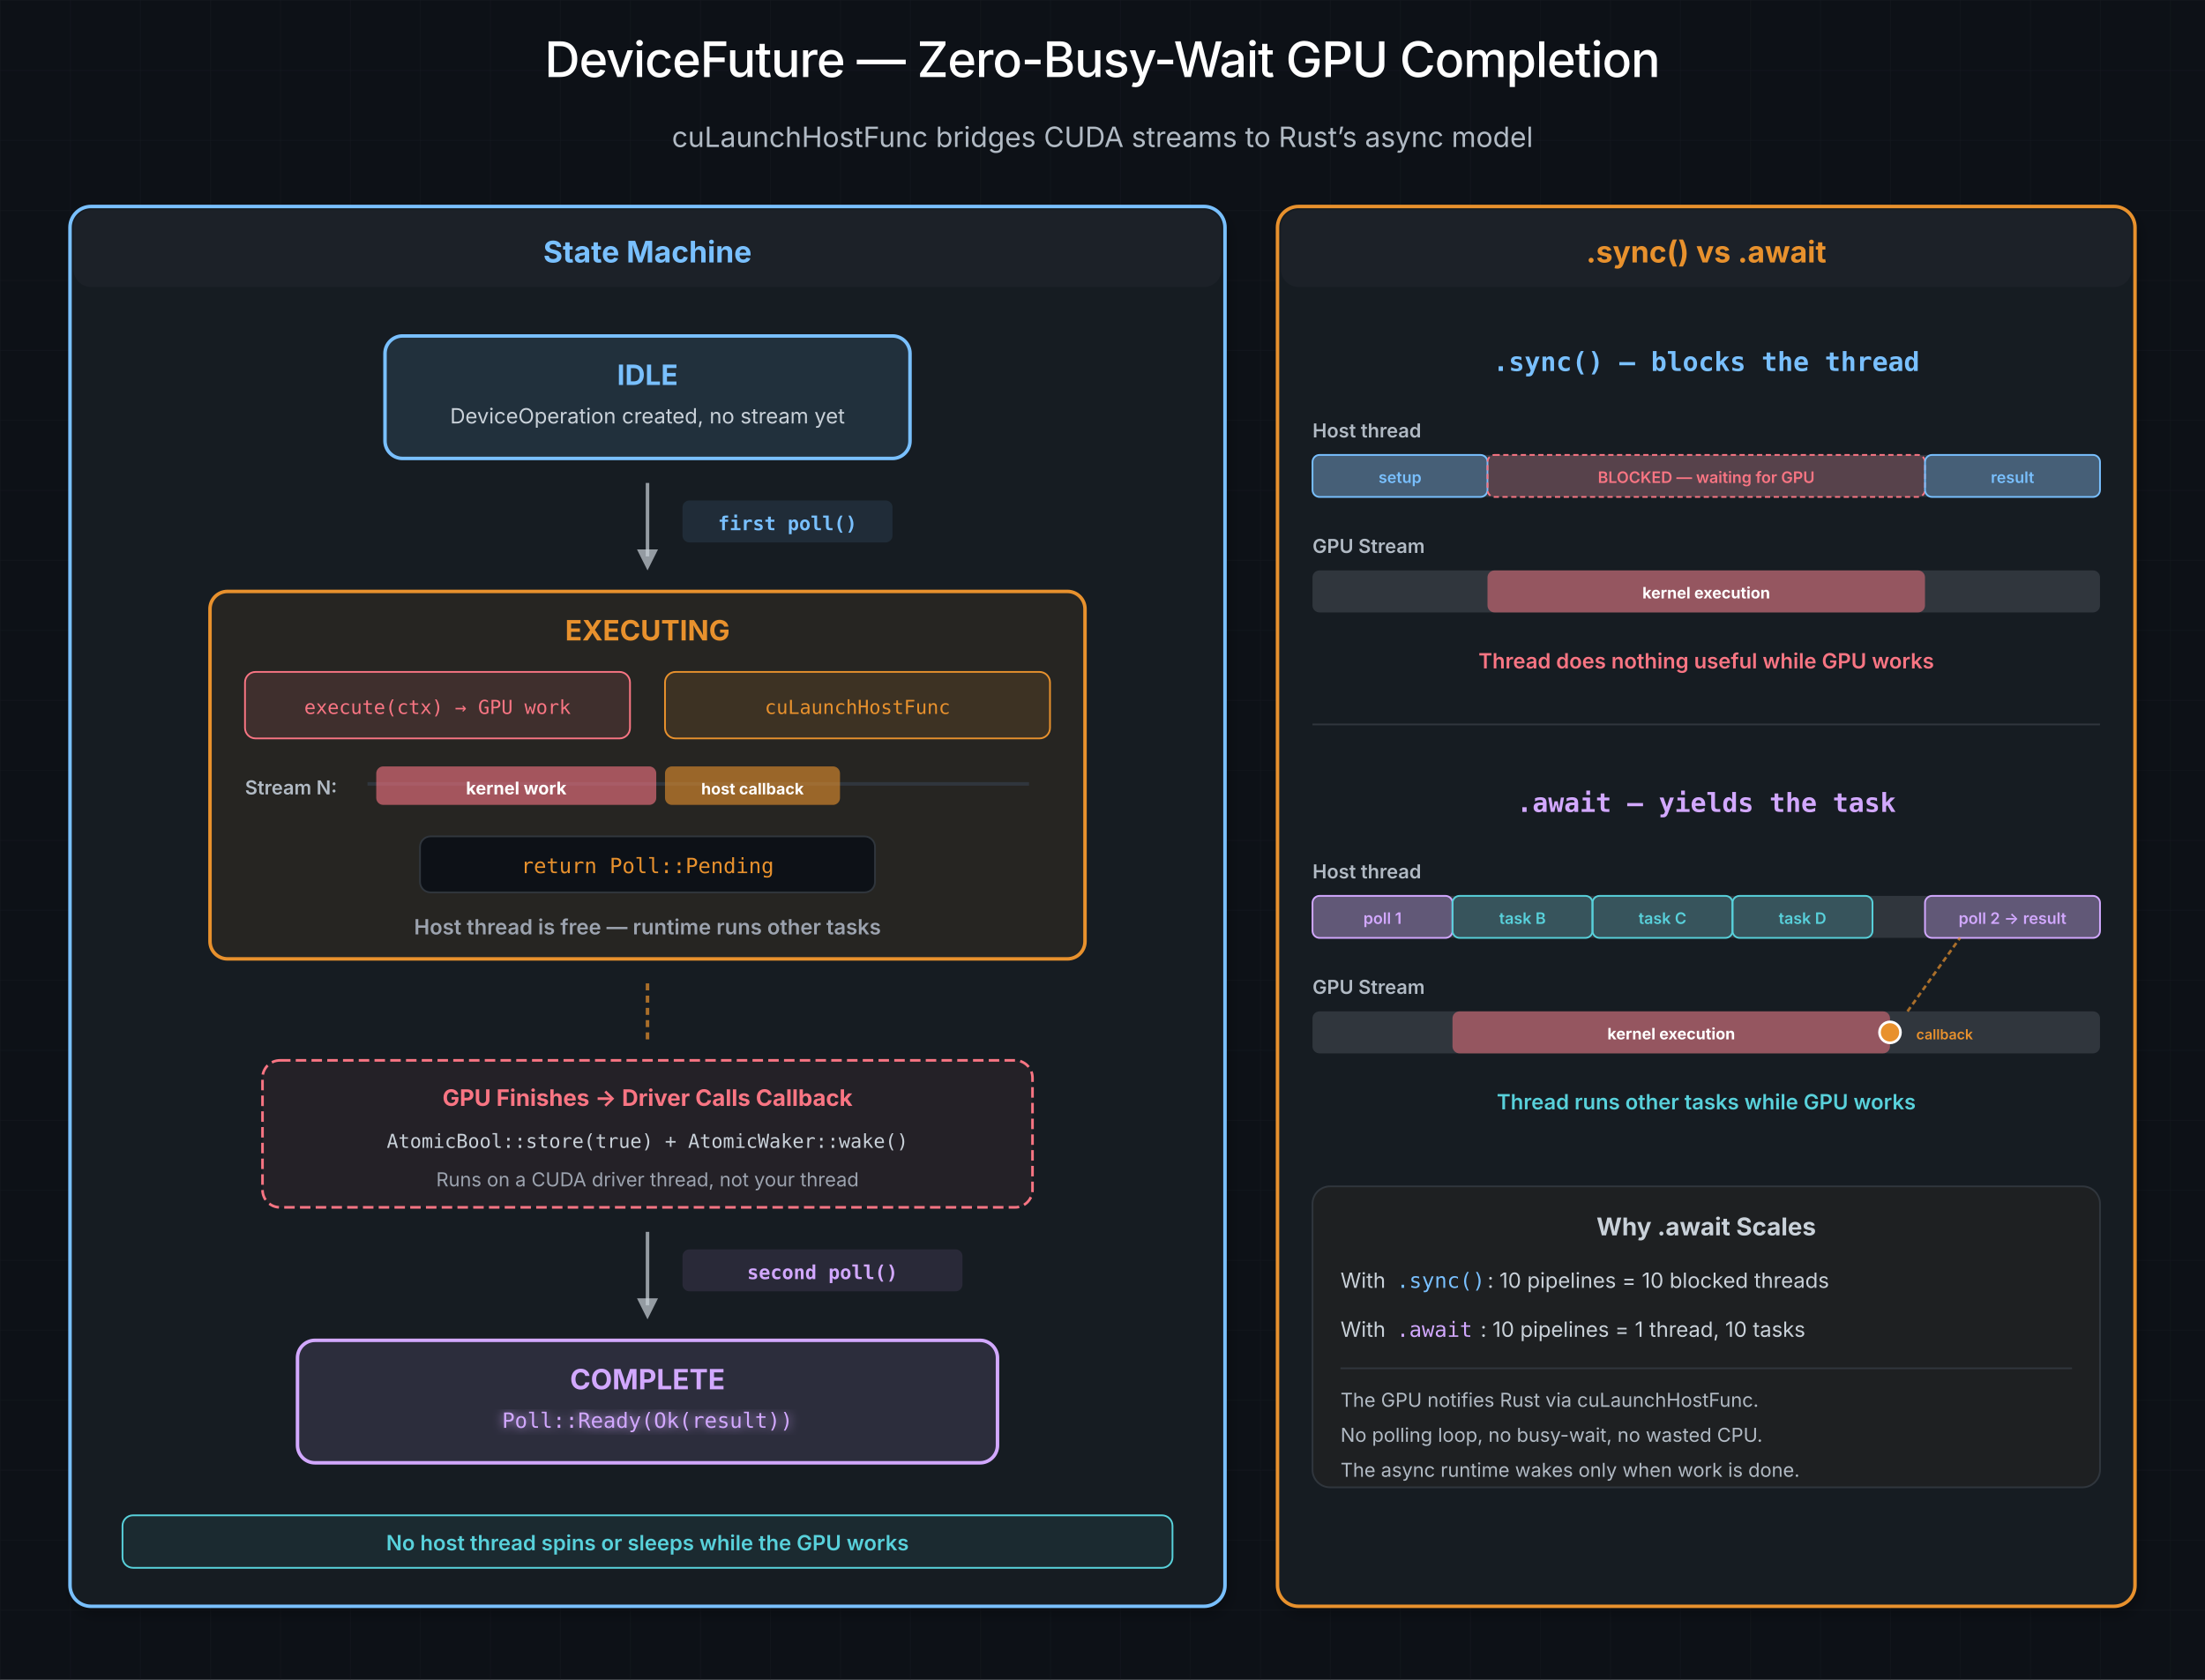
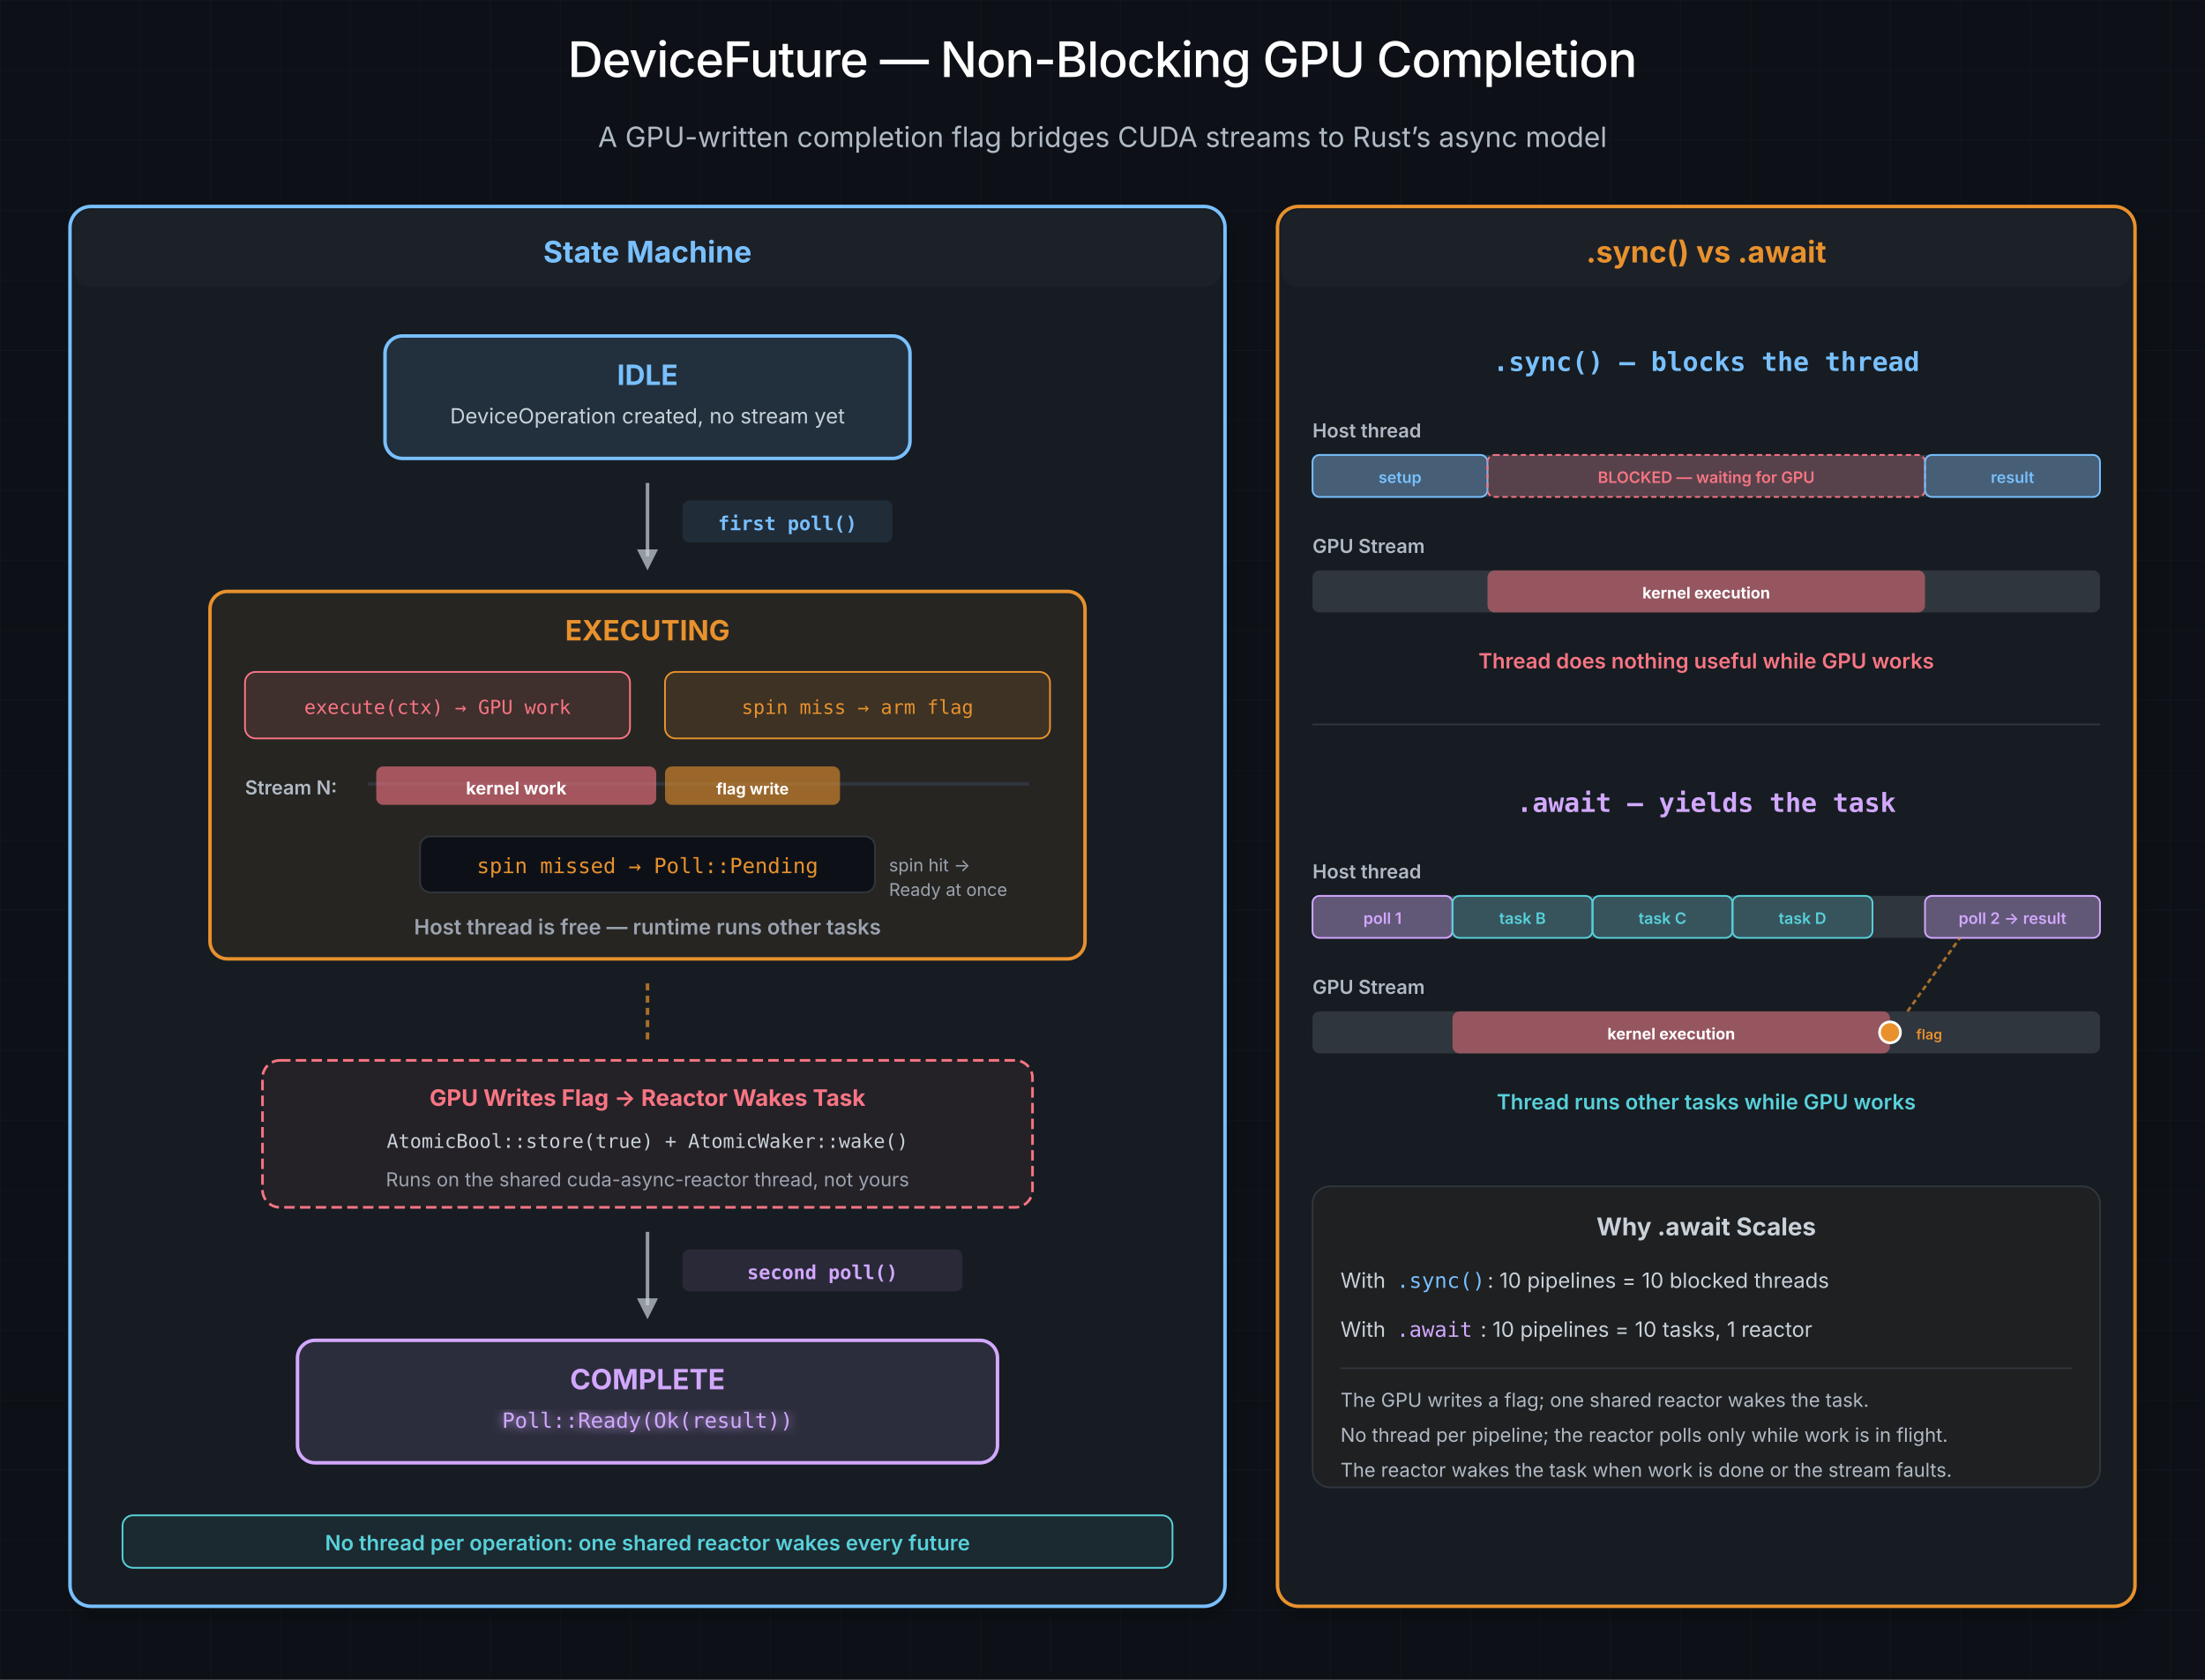
<svg xmlns="http://www.w3.org/2000/svg" viewBox="0 0 1260 960" font-family="'NVIDIA', 'Inter', 'SF Pro Display', Arial, sans-serif">
  <defs>
    <style type="text/css">
      @font-face { font-family: 'NVIDIA'; font-style: normal; font-weight: 400; src: url('https://images.nvidia.com/etc/designs/nvidiaGDC/clientlibs_base/fonts/nvidia-sans/GLOBAL/NVIDIASans_W_Rg.woff2') format('woff2'); }
      @font-face { font-family: 'NVIDIA'; font-style: normal; font-weight: 700; src: url('https://images.nvidia.com/etc/designs/nvidiaGDC/clientlibs_base/fonts/nvidia-sans/GLOBAL/NVIDIASans_W_Bd.woff2') format('woff2'); }
      @font-face { font-family: 'RobotoMono'; font-style: normal; font-weight: 400; src: url('https://images.nvidia.com/etc/designs/nvidiaGDC/clientlibs_base/fonts/Roboto_Mono/static/RobotoMono-Regular.ttf') format('truetype'); }
    </style>
    <filter id="glow">
      <feGaussianBlur stdDeviation="3" result="coloredBlur" />
      <feMerge>
        <feMergeNode in="coloredBlur" />
        <feMergeNode in="SourceGraphic" />
      </feMerge>
    </filter>
    <filter id="softGlow">
      <feGaussianBlur stdDeviation="6" result="blur" />
      <feMerge>
        <feMergeNode in="blur" />
        <feMergeNode in="SourceGraphic" />
      </feMerge>
    </filter>
    <filter id="shadow">
      <feDropShadow dx="2" dy="4" stdDeviation="4" flood-opacity="0.3" />
    </filter>
    <pattern id="grid" width="40" height="40" patternUnits="userSpaceOnUse">
      <path d="M 40 0 L 0 0 0 40" fill="none" stroke="#1c2128" stroke-width="0.5" />
    </pattern>
    <linearGradient id="titleAccent" x1="0%" y1="0%" x2="100%" y2="0%">
      <stop offset="0%" stop-color="#79c0ff" />
      <stop offset="50%" stop-color="#e8912d" />
      <stop offset="100%" stop-color="#d2a8ff" />
    </linearGradient>
  </defs>
  <rect width="1260" height="960" fill="#0d1117" />
  <rect width="1260" height="960" fill="url(#grid)" opacity="0.5" />
-   <text x="630" y="44" text-anchor="middle" font-size="28" font-weight="500" fill="#ffffff" letter-spacing="-0.5">DeviceFuture — Zero-Busy-Wait GPU Completion</text>
+   <text x="630" y="44" text-anchor="middle" font-size="28" font-weight="500" fill="#ffffff" letter-spacing="-0.5">DeviceFuture — Non-Blocking GPU Completion</text>
  <line x1="280" y1="58" x2="980" y2="58" stroke="url(#titleAccent)" stroke-width="2" opacity="0.8" />
-   <text x="630" y="84" text-anchor="middle" font-size="16" fill="#b1bac4">cuLaunchHostFunc bridges CUDA streams to Rust’s async model</text>
+   <text x="630" y="84" text-anchor="middle" font-size="16" fill="#b1bac4">A GPU-written completion flag bridges CUDA streams to Rust’s async model</text>
  <g transform="translate(40, 118)">
    <rect width="660" height="800" rx="12" fill="#161b22" filter="url(#shadow)" />
    <rect width="660" height="800" rx="12" fill="none" stroke="#79c0ff" stroke-width="2" />
    <rect x="2" y="2" width="656" height="44" rx="10" fill="#1c2128" />
    <text x="330" y="32" text-anchor="middle" font-size="17" font-weight="700" fill="#79c0ff">State Machine</text>
    <g transform="translate(180, 74)">
      <rect width="300" height="70" rx="10" fill="rgba(121, 192, 255, 0.12)" stroke="#79c0ff" stroke-width="2" />
      <text x="150" y="28" text-anchor="middle" font-size="16" font-weight="700" fill="#79c0ff">IDLE</text>
      <text x="150" y="50" text-anchor="middle" font-size="12" fill="#c9d1d9">DeviceOperation created, no stream yet</text>
    </g>
    <line x1="330" y1="158" x2="330" y2="200" stroke="#c9d1d9" stroke-width="2" opacity="0.7" />
    <polygon points="324,196 330,208 336,196" fill="#c9d1d9" opacity="0.7" />
    <rect x="350" y="168" width="120" height="24" rx="4" fill="rgba(121, 192, 255, 0.1)" />
    <text x="410" y="185" text-anchor="middle" font-family="'RobotoMono', monospace" font-size="11" font-weight="600" fill="#79c0ff">first poll()</text>
    <g transform="translate(80, 220)">
      <rect width="500" height="210" rx="10" fill="rgba(232, 145, 45, 0.08)" stroke="#e8912d" stroke-width="2" />
      <text x="250" y="28" text-anchor="middle" font-size="16" font-weight="700" fill="#e8912d">EXECUTING</text>
      <g transform="translate(20, 46)">
        <rect width="220" height="38" rx="6" fill="rgba(249, 117, 131, 0.12)" stroke="#f97583" stroke-width="1" />
        <text x="110" y="24" text-anchor="middle" font-family="'RobotoMono', monospace" font-size="11" fill="#f97583">execute(ctx) → GPU work</text>
      </g>
      <g transform="translate(260, 46)">
        <rect width="220" height="38" rx="6" fill="rgba(232, 145, 45, 0.12)" stroke="#e8912d" stroke-width="1" />
-         <text x="110" y="24" text-anchor="middle" font-family="'RobotoMono', monospace" font-size="11" fill="#e8912d">cuLaunchHostFunc</text>
+         <text x="110" y="24" text-anchor="middle" font-family="'RobotoMono', monospace" font-size="11" fill="#e8912d">spin miss → arm flag</text>
      </g>
      <text x="20" y="116" font-size="11" font-weight="600" fill="#b1bac4">Stream N:</text>
      <line x1="90" y1="110" x2="468" y2="110" stroke="#30363d" stroke-width="2" />
      <rect x="95" y="100" width="160" height="22" rx="4" fill="#f97583" opacity="0.6" />
      <text x="175" y="116" text-anchor="middle" font-size="10" font-weight="700" fill="#fff">kernel work</text>
      <rect x="260" y="100" width="100" height="22" rx="4" fill="#e8912d" opacity="0.6" />
-       <text x="310" y="116" text-anchor="middle" font-size="9" font-weight="700" fill="#fff">host callback</text>
+       <text x="310" y="116" text-anchor="middle" font-size="9" font-weight="700" fill="#fff">flag write</text>
      <rect x="120" y="140" width="260" height="32" rx="6" fill="#0d1117" stroke="#30363d" stroke-width="1" />
-       <text x="250" y="161" text-anchor="middle" font-family="'RobotoMono', monospace" font-size="12" fill="#e8912d">return Poll::Pending</text>
+       <text x="250" y="161" text-anchor="middle" font-family="'RobotoMono', monospace" font-size="12" fill="#e8912d">spin missed → Poll::Pending</text>
+       <text x="388" y="160" font-size="10" fill="#9ca3af">spin hit →</text>
+       <text x="388" y="174" font-size="10" fill="#9ca3af">Ready at once</text>
      <text x="250" y="196" text-anchor="middle" font-size="12" font-weight="600" fill="#9ca3af">Host thread is free — runtime runs other tasks</text>
    </g>
    <line x1="330" y1="444" x2="330" y2="476" stroke="#e8912d" stroke-width="2" stroke-dasharray="4,3" opacity="0.7" />
    <g transform="translate(110, 488)">
      <rect width="440" height="84" rx="10" fill="rgba(249, 117, 131, 0.06)" stroke="#f97583" stroke-width="1.5" stroke-dasharray="6,3" />
-       <text x="220" y="26" text-anchor="middle" font-size="13" font-weight="700" fill="#f97583">GPU Finishes → Driver Calls Callback</text>
+       <text x="220" y="26" text-anchor="middle" font-size="13" font-weight="700" fill="#f97583">GPU Writes Flag → Reactor Wakes Task</text>
      <text x="220" y="50" text-anchor="middle" font-family="'RobotoMono', monospace" font-size="11" fill="#c9d1d9">AtomicBool::store(true) + AtomicWaker::wake()</text>
-       <text x="220" y="72" text-anchor="middle" font-size="11" fill="#9ca3af">Runs on a CUDA driver thread, not your thread</text>
+       <text x="220" y="72" text-anchor="middle" font-size="11" fill="#9ca3af">Runs on the shared cuda-async-reactor thread, not yours</text>
    </g>
    <line x1="330" y1="586" x2="330" y2="628" stroke="#c9d1d9" stroke-width="2" opacity="0.7" />
    <polygon points="324,624 330,636 336,624" fill="#c9d1d9" opacity="0.7" />
    <rect x="350" y="596" width="160" height="24" rx="4" fill="rgba(210, 168, 255, 0.1)" />
    <text x="430" y="613" text-anchor="middle" font-family="'RobotoMono', monospace" font-size="11" font-weight="600" fill="#d2a8ff">second poll()</text>
    <g transform="translate(130, 648)">
      <rect width="400" height="70" rx="10" fill="rgba(210, 168, 255, 0.12)" stroke="#d2a8ff" stroke-width="2" />
      <text x="200" y="28" text-anchor="middle" font-size="16" font-weight="700" fill="#d2a8ff">COMPLETE</text>
      <text x="200" y="50" text-anchor="middle" font-family="'RobotoMono', monospace" font-size="12" fill="#d2a8ff" filter="url(#glow)">Poll::Ready(Ok(result))</text>
    </g>
    <g transform="translate(30, 748)">
      <rect width="600" height="30" rx="6" fill="rgba(88, 209, 219, 0.08)" stroke="#58d1db" stroke-width="1" />
-       <text x="300" y="20" text-anchor="middle" font-size="12" font-weight="600" fill="#58d1db">No host thread spins or sleeps while the GPU works</text>
+       <text x="300" y="20" text-anchor="middle" font-size="12" font-weight="600" fill="#58d1db">No thread per operation: one shared reactor wakes every future</text>
    </g>
  </g>
  <g transform="translate(730, 118)">
    <rect width="490" height="800" rx="12" fill="#161b22" filter="url(#shadow)" />
    <rect width="490" height="800" rx="12" fill="none" stroke="#e8912d" stroke-width="2" />
    <rect x="2" y="2" width="486" height="44" rx="10" fill="#1c2128" />
    <text x="245" y="32" text-anchor="middle" font-size="17" font-weight="700" fill="#e8912d">.sync() vs .await</text>
    <g transform="translate(20, 74)">
      <text x="225" y="20" text-anchor="middle" font-family="'RobotoMono', monospace" font-size="15" font-weight="700" fill="#79c0ff">.sync() — blocks the thread</text>
      <text x="0" y="58" font-size="11" font-weight="600" fill="#b1bac4">Host thread</text>
      <rect x="0" y="68" width="450" height="24" rx="4" fill="#30363d" />
      <rect x="0" y="68" width="100" height="24" rx="4" fill="rgba(121, 192, 255, 0.3)" stroke="#79c0ff" stroke-width="1" />
      <text x="50" y="84" text-anchor="middle" font-size="9" font-weight="600" fill="#79c0ff">setup</text>
      <rect x="100" y="68" width="250" height="24" rx="4" fill="rgba(249, 117, 131, 0.2)" stroke="#f97583" stroke-width="1" stroke-dasharray="3,2" />
      <text x="225" y="84" text-anchor="middle" font-size="9" font-weight="600" fill="#f97583">BLOCKED — waiting for GPU</text>
      <rect x="350" y="68" width="100" height="24" rx="4" fill="rgba(121, 192, 255, 0.3)" stroke="#79c0ff" stroke-width="1" />
      <text x="400" y="84" text-anchor="middle" font-size="9" font-weight="600" fill="#79c0ff">result</text>
      <text x="0" y="124" font-size="11" font-weight="600" fill="#b1bac4">GPU Stream</text>
      <rect x="0" y="134" width="450" height="24" rx="4" fill="#30363d" />
      <rect x="100" y="134" width="250" height="24" rx="4" fill="#f97583" opacity="0.5" />
      <text x="225" y="150" text-anchor="middle" font-size="9" font-weight="700" fill="#fff">kernel execution</text>
      <text x="225" y="190" text-anchor="middle" font-size="12" font-weight="600" fill="#f97583">Thread does nothing useful while GPU works</text>
    </g>
    <line x1="20" y1="296" x2="470" y2="296" stroke="#30363d" stroke-width="1" />
    <g transform="translate(20, 326)">
      <text x="225" y="20" text-anchor="middle" font-family="'RobotoMono', monospace" font-size="15" font-weight="700" fill="#d2a8ff">.await — yields the task</text>
      <text x="0" y="58" font-size="11" font-weight="600" fill="#b1bac4">Host thread</text>
      <rect x="0" y="68" width="450" height="24" rx="4" fill="#30363d" />
      <rect x="0" y="68" width="80" height="24" rx="4" fill="rgba(210, 168, 255, 0.3)" stroke="#d2a8ff" stroke-width="1" />
      <text x="40" y="84" text-anchor="middle" font-size="9" font-weight="600" fill="#d2a8ff">poll 1</text>
      <rect x="80" y="68" width="80" height="24" rx="4" fill="rgba(88, 209, 219, 0.2)" stroke="#58d1db" stroke-width="1" />
      <text x="120" y="84" text-anchor="middle" font-size="9" font-weight="600" fill="#58d1db">task B</text>
      <rect x="160" y="68" width="80" height="24" rx="4" fill="rgba(88, 209, 219, 0.2)" stroke="#58d1db" stroke-width="1" />
      <text x="200" y="84" text-anchor="middle" font-size="9" font-weight="600" fill="#58d1db">task C</text>
      <rect x="240" y="68" width="80" height="24" rx="4" fill="rgba(88, 209, 219, 0.2)" stroke="#58d1db" stroke-width="1" />
      <text x="280" y="84" text-anchor="middle" font-size="9" font-weight="600" fill="#58d1db">task D</text>
      <rect x="350" y="68" width="100" height="24" rx="4" fill="rgba(210, 168, 255, 0.3)" stroke="#d2a8ff" stroke-width="1" />
      <text x="400" y="84" text-anchor="middle" font-size="9" font-weight="600" fill="#d2a8ff">poll 2 → result</text>
      <text x="0" y="124" font-size="11" font-weight="600" fill="#b1bac4">GPU Stream</text>
      <rect x="0" y="134" width="450" height="24" rx="4" fill="#30363d" />
      <rect x="80" y="134" width="250" height="24" rx="4" fill="#f97583" opacity="0.5" />
      <text x="205" y="150" text-anchor="middle" font-size="9" font-weight="700" fill="#fff">kernel execution</text>
      <circle cx="330" cy="146" r="6" fill="#e8912d" stroke="#fff" stroke-width="1.5" />
-       <text x="345" y="150" font-size="8" font-weight="600" fill="#e8912d">callback</text>
+       <text x="345" y="150" font-size="8" font-weight="600" fill="#e8912d">flag</text>
      <line x1="340" y1="134" x2="370" y2="92" stroke="#e8912d" stroke-width="1.5" stroke-dasharray="3,2" opacity="0.7" />
      <text x="225" y="190" text-anchor="middle" font-size="12" font-weight="600" fill="#58d1db">Thread runs other tasks while GPU works</text>
    </g>
    <g transform="translate(20, 560)">
      <rect width="450" height="172" rx="10" fill="rgba(232, 145, 45, 0.04)" stroke="#30363d" stroke-width="1" />
      <text x="225" y="28" text-anchor="middle" font-size="14" font-weight="700" fill="#c9d1d9">Why .await Scales</text>
      <text x="16" y="58" font-size="12" fill="#c9d1d9">With</text>
      <text x="48" y="58" font-family="'RobotoMono', monospace" font-size="12" fill="#79c0ff">.sync()</text>
      <text x="100" y="58" font-size="12" fill="#c9d1d9">: 10 pipelines = 10 blocked threads</text>
      <text x="16" y="86" font-size="12" fill="#c9d1d9">With</text>
      <text x="48" y="86" font-family="'RobotoMono', monospace" font-size="12" fill="#d2a8ff">.await</text>
-       <text x="96" y="86" font-size="12" fill="#c9d1d9">: 10 pipelines = 1 thread, 10 tasks</text>
+       <text x="96" y="86" font-size="12" fill="#c9d1d9">: 10 pipelines = 10 tasks, 1 reactor</text>
      <line x1="16" y1="104" x2="434" y2="104" stroke="#30363d" stroke-width="1" />
-       <text x="16" y="126" font-size="11" fill="#b1bac4">The GPU notifies Rust via cuLaunchHostFunc.</text>
-       <text x="16" y="146" font-size="11" fill="#b1bac4">No polling loop, no busy-wait, no wasted CPU.</text>
-       <text x="16" y="166" font-size="11" fill="#b1bac4">The async runtime wakes only when work is done.</text>
+       <text x="16" y="126" font-size="11" fill="#b1bac4">The GPU writes a flag; one shared reactor wakes the task.</text>
+       <text x="16" y="146" font-size="11" fill="#b1bac4">No thread per pipeline; the reactor polls only while work is in flight.</text>
+       <text x="16" y="166" font-size="11" fill="#b1bac4">The reactor wakes the task when work is done or the stream faults.</text>
    </g>
  </g>
</svg>
